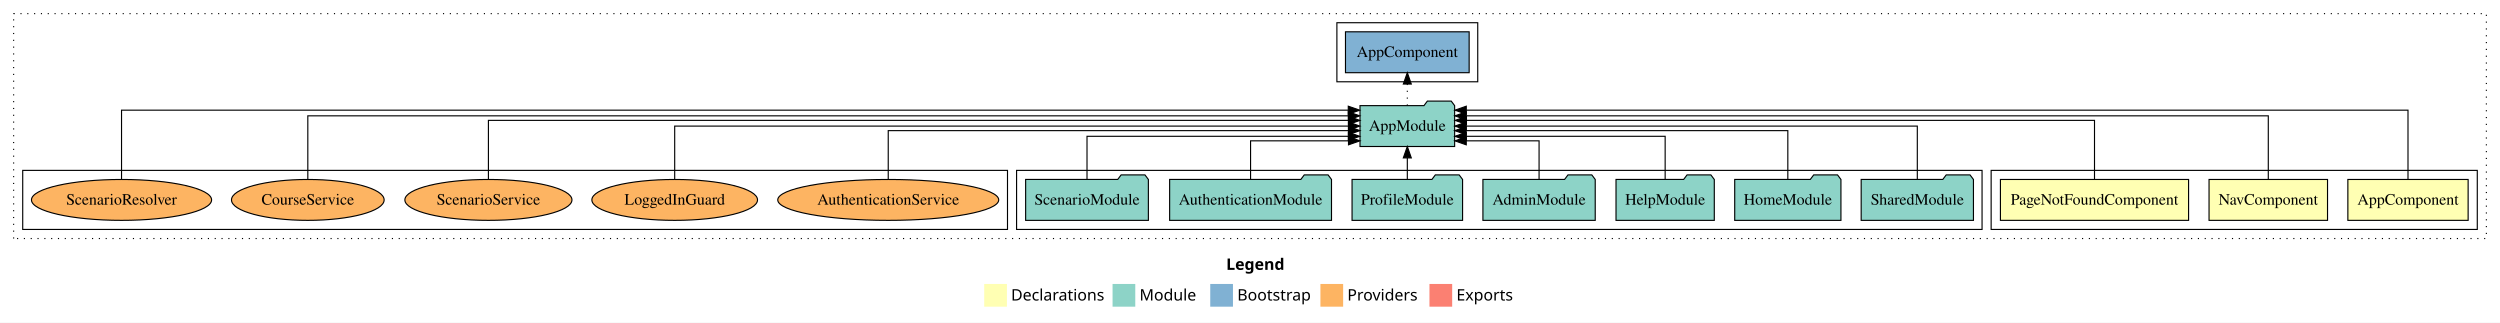
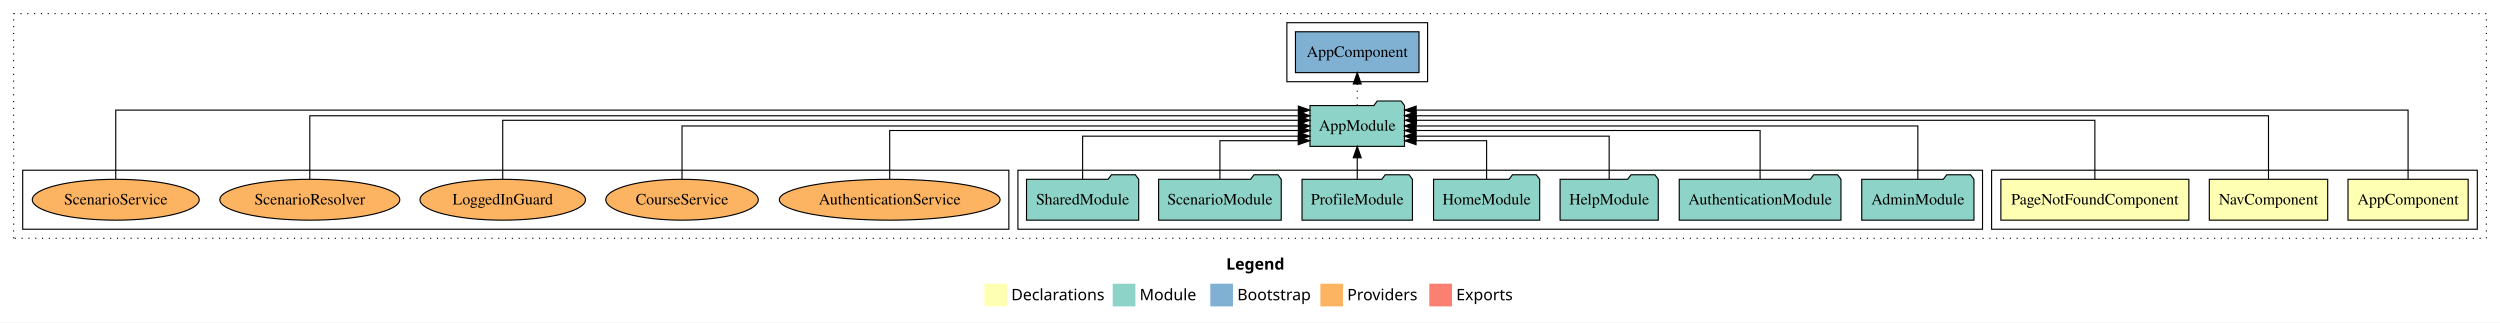
- <svg xmlns="http://www.w3.org/2000/svg" width="2201pt" height="284pt" viewBox="0.00 0.00 2201.00 284.00">
+ <svg xmlns="http://www.w3.org/2000/svg" width="2203pt" height="284pt" viewBox="0.00 0.00 2203.00 284.00">
  <g id="graph0" class="graph" transform="scale(1 1) rotate(0) translate(4 280)">
-     <polygon fill="#ffffff" stroke="transparent" points="-4,4 -4,-280 2197,-280 2197,4 -4,4" />
-     <text text-anchor="start" x="1075.509" y="-42.4" font-family="sans-serif" font-weight="bold" font-size="14.00" fill="#000000">Legend</text>
-     <polygon fill="#ffffb3" stroke="transparent" points="862.5,-10 862.5,-30 882.5,-30 882.5,-10 862.5,-10" />
-     <text text-anchor="start" x="886.129" y="-15.4" font-family="sans-serif" font-size="14.00" fill="#000000">  Declarations</text>
-     <polygon fill="#8dd3c7" stroke="transparent" points="975.5,-10 975.5,-30 995.5,-30 995.5,-10 975.5,-10" />
-     <text text-anchor="start" x="999.225" y="-15.4" font-family="sans-serif" font-size="14.00" fill="#000000">  Module</text>
-     <polygon fill="#80b1d3" stroke="transparent" points="1061.5,-10 1061.5,-30 1081.5,-30 1081.5,-10 1061.5,-10" />
-     <text text-anchor="start" x="1085.281" y="-15.4" font-family="sans-serif" font-size="14.00" fill="#000000">  Bootstrap</text>
-     <polygon fill="#fdb462" stroke="transparent" points="1158.5,-10 1158.5,-30 1178.5,-30 1178.5,-10 1158.5,-10" />
-     <text text-anchor="start" x="1182.173" y="-15.4" font-family="sans-serif" font-size="14.00" fill="#000000">  Providers</text>
-     <polygon fill="#fb8072" stroke="transparent" points="1254.5,-10 1254.5,-30 1274.5,-30 1274.5,-10 1254.5,-10" />
-     <text text-anchor="start" x="1278.226" y="-15.4" font-family="sans-serif" font-size="14.00" fill="#000000">  Exports</text>
+     <polygon fill="#ffffff" stroke="transparent" points="-4,4 -4,-280 2199,-280 2199,4 -4,4" />
+     <text text-anchor="start" x="1076.509" y="-42.4" font-family="sans-serif" font-weight="bold" font-size="14.00" fill="#000000">Legend</text>
+     <polygon fill="#ffffb3" stroke="transparent" points="863.5,-10 863.5,-30 883.5,-30 883.5,-10 863.5,-10" />
+     <text text-anchor="start" x="887.129" y="-15.4" font-family="sans-serif" font-size="14.00" fill="#000000">  Declarations</text>
+     <polygon fill="#8dd3c7" stroke="transparent" points="976.5,-10 976.5,-30 996.5,-30 996.5,-10 976.5,-10" />
+     <text text-anchor="start" x="1000.225" y="-15.4" font-family="sans-serif" font-size="14.00" fill="#000000">  Module</text>
+     <polygon fill="#80b1d3" stroke="transparent" points="1062.5,-10 1062.5,-30 1082.5,-30 1082.5,-10 1062.5,-10" />
+     <text text-anchor="start" x="1086.281" y="-15.4" font-family="sans-serif" font-size="14.00" fill="#000000">  Bootstrap</text>
+     <polygon fill="#fdb462" stroke="transparent" points="1159.5,-10 1159.5,-30 1179.5,-30 1179.5,-10 1159.5,-10" />
+     <text text-anchor="start" x="1183.173" y="-15.4" font-family="sans-serif" font-size="14.00" fill="#000000">  Providers</text>
+     <polygon fill="#fb8072" stroke="transparent" points="1255.5,-10 1255.5,-30 1275.5,-30 1275.5,-10 1255.5,-10" />
+     <text text-anchor="start" x="1279.226" y="-15.4" font-family="sans-serif" font-size="14.00" fill="#000000">  Exports</text>
    <g id="clust1" class="cluster">
-       <polygon fill="none" stroke="#000000" stroke-dasharray="1,5" points="8,-70 8,-268 2185,-268 2185,-70 8,-70" />
+       <polygon fill="none" stroke="#000000" stroke-dasharray="1,5" points="8,-70 8,-268 2187,-268 2187,-70 8,-70" />
    </g>
    <g id="clust2" class="cluster">
-       <polygon fill="none" stroke="#000000" points="1749,-78 1749,-130 2177,-130 2177,-78 1749,-78" />
+       <polygon fill="none" stroke="#000000" points="1751,-78 1751,-130 2179,-130 2179,-78 1751,-78" />
    </g>
    <g id="clust6" class="cluster">
-       <polygon fill="none" stroke="#000000" points="891,-78 891,-130 1741,-130 1741,-78 891,-78" />
+       <polygon fill="none" stroke="#000000" points="893,-78 893,-130 1743,-130 1743,-78 893,-78" />
    </g>
    <g id="clust8" class="cluster">
-       <polygon fill="none" stroke="#000000" points="1173,-208 1173,-260 1297,-260 1297,-208 1173,-208" />
+       <polygon fill="none" stroke="#000000" points="1130,-208 1130,-260 1254,-260 1254,-208 1130,-208" />
    </g>
    <g id="clust9" class="cluster">
-       <polygon fill="none" stroke="#000000" points="16,-78 16,-130 883,-130 883,-78 16,-78" />
+       <polygon fill="none" stroke="#000000" points="16,-78 16,-130 885,-130 885,-78 16,-78" />
    </g>
    <g id="node1" class="node">
-       <polygon fill="#ffffb3" stroke="#000000" points="2168.94,-122 2063.06,-122 2063.06,-86 2168.94,-86 2168.94,-122" />
-       <text text-anchor="middle" x="2116" y="-99.8" font-family="Times,serif" font-size="14.00" fill="#000000">AppComponent</text>
+       <polygon fill="#ffffb3" stroke="#000000" points="2170.94,-122 2065.06,-122 2065.06,-86 2170.94,-86 2170.94,-122" />
+       <text text-anchor="middle" x="2118" y="-99.8" font-family="Times,serif" font-size="14.00" fill="#000000">AppComponent</text>
    </g>
    <g id="node4" class="node">
-       <polygon fill="#8dd3c7" stroke="#000000" points="1276.657,-187 1273.657,-191 1252.657,-191 1249.657,-187 1193.343,-187 1193.343,-151 1276.657,-151 1276.657,-187" />
-       <text text-anchor="middle" x="1235" y="-164.8" font-family="Times,serif" font-size="14.00" fill="#000000">AppModule</text>
+       <polygon fill="#8dd3c7" stroke="#000000" points="1233.657,-187 1230.657,-191 1209.657,-191 1206.657,-187 1150.343,-187 1150.343,-151 1233.657,-151 1233.657,-187" />
+       <text text-anchor="middle" x="1192" y="-164.8" font-family="Times,serif" font-size="14.00" fill="#000000">AppModule</text>
    </g>
    <g id="edge1" class="edge">
-       <path fill="none" stroke="#000000" d="M2116,-122.323C2116,-145.66 2116,-183 2116,-183 2116,-183 1286.9,-183 1286.9,-183" />
-       <polygon fill="#000000" stroke="#000000" points="1286.9,-179.5 1276.9,-183 1286.9,-186.5 1286.9,-179.5" />
+       <path fill="none" stroke="#000000" d="M2118,-122.323C2118,-145.66 2118,-183 2118,-183 2118,-183 1243.89,-183 1243.89,-183" />
+       <polygon fill="#000000" stroke="#000000" points="1243.89,-179.5 1233.89,-183 1243.89,-186.5 1243.89,-179.5" />
    </g>
    <g id="node2" class="node">
-       <polygon fill="#ffffb3" stroke="#000000" points="2045.154,-122 1940.846,-122 1940.846,-86 2045.154,-86 2045.154,-122" />
-       <text text-anchor="middle" x="1993" y="-99.8" font-family="Times,serif" font-size="14.00" fill="#000000">NavComponent</text>
+       <polygon fill="#ffffb3" stroke="#000000" points="2047.154,-122 1942.846,-122 1942.846,-86 2047.154,-86 2047.154,-122" />
+       <text text-anchor="middle" x="1995" y="-99.8" font-family="Times,serif" font-size="14.00" fill="#000000">NavComponent</text>
    </g>
    <g id="edge2" class="edge">
-       <path fill="none" stroke="#000000" d="M1993,-122.292C1993,-144.206 1993,-178 1993,-178 1993,-178 1286.833,-178 1286.833,-178" />
-       <polygon fill="#000000" stroke="#000000" points="1286.833,-174.5 1276.833,-178 1286.833,-181.5 1286.833,-174.5" />
+       <path fill="none" stroke="#000000" d="M1995,-122.292C1995,-144.206 1995,-178 1995,-178 1995,-178 1243.762,-178 1243.762,-178" />
+       <polygon fill="#000000" stroke="#000000" points="1243.762,-174.5 1233.762,-178 1243.762,-181.5 1243.762,-174.5" />
    </g>
    <g id="node3" class="node">
-       <polygon fill="#ffffb3" stroke="#000000" points="1922.824,-122 1757.176,-122 1757.176,-86 1922.824,-86 1922.824,-122" />
-       <text text-anchor="middle" x="1840" y="-99.8" font-family="Times,serif" font-size="14.00" fill="#000000">PageNotFoundComponent</text>
+       <polygon fill="#ffffb3" stroke="#000000" points="1924.824,-122 1759.176,-122 1759.176,-86 1924.824,-86 1924.824,-122" />
+       <text text-anchor="middle" x="1842" y="-99.8" font-family="Times,serif" font-size="14.00" fill="#000000">PageNotFoundComponent</text>
    </g>
    <g id="edge3" class="edge">
-       <path fill="none" stroke="#000000" d="M1840,-122.027C1840,-142.767 1840,-174 1840,-174 1840,-174 1287.062,-174 1287.062,-174" />
-       <polygon fill="#000000" stroke="#000000" points="1287.062,-170.5 1277.062,-174 1287.062,-177.5 1287.062,-170.5" />
+       <path fill="none" stroke="#000000" d="M1842,-122.027C1842,-142.767 1842,-174 1842,-174 1842,-174 1244.148,-174 1244.148,-174" />
+       <polygon fill="#000000" stroke="#000000" points="1244.148,-170.5 1234.148,-174 1244.148,-177.5 1244.148,-170.5" />
    </g>
    <g id="node12" class="node">
-       <polygon fill="#80b1d3" stroke="#000000" points="1289.439,-252 1180.561,-252 1180.561,-216 1289.439,-216 1289.439,-252" />
-       <text text-anchor="middle" x="1235" y="-229.8" font-family="Times,serif" font-size="14.00" fill="#000000">AppComponent </text>
+       <polygon fill="#80b1d3" stroke="#000000" points="1246.439,-252 1137.561,-252 1137.561,-216 1246.439,-216 1246.439,-252" />
+       <text text-anchor="middle" x="1192" y="-229.8" font-family="Times,serif" font-size="14.00" fill="#000000">AppComponent </text>
    </g>
    <g id="edge11" class="edge">
-       <path fill="none" stroke="#000000" stroke-dasharray="1,5" d="M1235,-187.106C1235,-187.106 1235,-205.991 1235,-205.991" />
-       <polygon fill="#000000" stroke="#000000" points="1231.5,-205.991 1235,-215.991 1238.5,-205.991 1231.5,-205.991" />
+       <path fill="none" stroke="#000000" stroke-dasharray="1,5" d="M1192,-187.106C1192,-187.106 1192,-205.991 1192,-205.991" />
+       <polygon fill="#000000" stroke="#000000" points="1188.5,-205.991 1192,-215.991 1195.5,-205.991 1188.5,-205.991" />
    </g>
    <g id="node5" class="node">
-       <polygon fill="#8dd3c7" stroke="#000000" points="1733.423,-122 1730.423,-126 1709.423,-126 1706.423,-122 1634.577,-122 1634.577,-86 1733.423,-86 1733.423,-122" />
-       <text text-anchor="middle" x="1684" y="-99.8" font-family="Times,serif" font-size="14.00" fill="#000000">SharedModule</text>
+       <polygon fill="#8dd3c7" stroke="#000000" points="1735.439,-122 1732.439,-126 1711.439,-126 1708.439,-122 1636.561,-122 1636.561,-86 1735.439,-86 1735.439,-122" />
+       <text text-anchor="middle" x="1686" y="-99.8" font-family="Times,serif" font-size="14.00" fill="#000000">AdminModule</text>
    </g>
    <g id="edge4" class="edge">
-       <path fill="none" stroke="#000000" d="M1684,-122.106C1684,-141.339 1684,-169 1684,-169 1684,-169 1286.838,-169 1286.838,-169" />
-       <polygon fill="#000000" stroke="#000000" points="1286.838,-165.5 1276.838,-169 1286.838,-172.5 1286.838,-165.5" />
+       <path fill="none" stroke="#000000" d="M1686,-122.106C1686,-141.339 1686,-169 1686,-169 1686,-169 1243.692,-169 1243.692,-169" />
+       <polygon fill="#000000" stroke="#000000" points="1243.692,-165.5 1233.692,-169 1243.692,-172.5 1243.692,-165.5" />
    </g>
    <g id="node6" class="node">
-       <polygon fill="#8dd3c7" stroke="#000000" points="1616.762,-122 1613.762,-126 1592.762,-126 1589.762,-122 1523.238,-122 1523.238,-86 1616.762,-86 1616.762,-122" />
-       <text text-anchor="middle" x="1570" y="-99.8" font-family="Times,serif" font-size="14.00" fill="#000000">HomeModule</text>
+       <polygon fill="#8dd3c7" stroke="#000000" points="1618.253,-122 1615.253,-126 1594.253,-126 1591.253,-122 1475.747,-122 1475.747,-86 1618.253,-86 1618.253,-122" />
+       <text text-anchor="middle" x="1547" y="-99.8" font-family="Times,serif" font-size="14.00" fill="#000000">AuthenticationModule</text>
    </g>
    <g id="edge5" class="edge">
-       <path fill="none" stroke="#000000" d="M1570,-122.302C1570,-140.27 1570,-165 1570,-165 1570,-165 1286.751,-165 1286.751,-165" />
-       <polygon fill="#000000" stroke="#000000" points="1286.751,-161.5 1276.751,-165 1286.751,-168.5 1286.751,-161.5" />
+       <path fill="none" stroke="#000000" d="M1547,-122.302C1547,-140.27 1547,-165 1547,-165 1547,-165 1243.767,-165 1243.767,-165" />
+       <polygon fill="#000000" stroke="#000000" points="1243.767,-161.5 1233.767,-165 1243.767,-168.5 1243.767,-161.5" />
    </g>
    <g id="node7" class="node">
-       <polygon fill="#8dd3c7" stroke="#000000" points="1505.262,-122 1502.262,-126 1481.262,-126 1478.262,-122 1418.738,-122 1418.738,-86 1505.262,-86 1505.262,-122" />
-       <text text-anchor="middle" x="1462" y="-99.8" font-family="Times,serif" font-size="14.00" fill="#000000">HelpModule</text>
+       <polygon fill="#8dd3c7" stroke="#000000" points="1457.262,-122 1454.262,-126 1433.262,-126 1430.262,-122 1370.738,-122 1370.738,-86 1457.262,-86 1457.262,-122" />
+       <text text-anchor="middle" x="1414" y="-99.8" font-family="Times,serif" font-size="14.00" fill="#000000">HelpModule</text>
    </g>
    <g id="edge6" class="edge">
-       <path fill="none" stroke="#000000" d="M1462,-122.027C1462,-138.398 1462,-160 1462,-160 1462,-160 1286.9,-160 1286.9,-160" />
-       <polygon fill="#000000" stroke="#000000" points="1286.9,-156.5 1276.9,-160 1286.9,-163.5 1286.9,-156.5" />
+       <path fill="none" stroke="#000000" d="M1414,-122.027C1414,-138.398 1414,-160 1414,-160 1414,-160 1243.756,-160 1243.756,-160" />
+       <polygon fill="#000000" stroke="#000000" points="1243.756,-156.5 1233.756,-160 1243.756,-163.5 1243.756,-156.5" />
    </g>
    <g id="node8" class="node">
-       <polygon fill="#8dd3c7" stroke="#000000" points="1400.439,-122 1397.439,-126 1376.439,-126 1373.439,-122 1301.561,-122 1301.561,-86 1400.439,-86 1400.439,-122" />
-       <text text-anchor="middle" x="1351" y="-99.8" font-family="Times,serif" font-size="14.00" fill="#000000">AdminModule</text>
+       <polygon fill="#8dd3c7" stroke="#000000" points="1352.762,-122 1349.762,-126 1328.762,-126 1325.762,-122 1259.238,-122 1259.238,-86 1352.762,-86 1352.762,-122" />
+       <text text-anchor="middle" x="1306" y="-99.8" font-family="Times,serif" font-size="14.00" fill="#000000">HomeModule</text>
    </g>
    <g id="edge7" class="edge">
-       <path fill="none" stroke="#000000" d="M1351,-122.187C1351,-137.182 1351,-156 1351,-156 1351,-156 1286.879,-156 1286.879,-156" />
-       <polygon fill="#000000" stroke="#000000" points="1286.879,-152.5 1276.879,-156 1286.879,-159.5 1286.879,-152.5" />
+       <path fill="none" stroke="#000000" d="M1306,-122.187C1306,-137.182 1306,-156 1306,-156 1306,-156 1243.802,-156 1243.802,-156" />
+       <polygon fill="#000000" stroke="#000000" points="1243.802,-152.5 1233.802,-156 1243.802,-159.5 1243.802,-152.5" />
    </g>
    <g id="node9" class="node">
-       <polygon fill="#8dd3c7" stroke="#000000" points="1283.65,-122 1280.65,-126 1259.65,-126 1256.65,-122 1186.35,-122 1186.35,-86 1283.65,-86 1283.65,-122" />
-       <text text-anchor="middle" x="1235" y="-99.8" font-family="Times,serif" font-size="14.00" fill="#000000">ProfileModule</text>
+       <polygon fill="#8dd3c7" stroke="#000000" points="1240.65,-122 1237.65,-126 1216.65,-126 1213.65,-122 1143.35,-122 1143.35,-86 1240.65,-86 1240.65,-122" />
+       <text text-anchor="middle" x="1192" y="-99.8" font-family="Times,serif" font-size="14.00" fill="#000000">ProfileModule</text>
    </g>
    <g id="edge8" class="edge">
-       <path fill="none" stroke="#000000" d="M1235,-122.106C1235,-122.106 1235,-140.991 1235,-140.991" />
-       <polygon fill="#000000" stroke="#000000" points="1231.5,-140.991 1235,-150.991 1238.5,-140.991 1231.5,-140.991" />
+       <path fill="none" stroke="#000000" d="M1192,-122.106C1192,-122.106 1192,-140.991 1192,-140.991" />
+       <polygon fill="#000000" stroke="#000000" points="1188.5,-140.991 1192,-150.991 1195.5,-140.991 1188.5,-140.991" />
    </g>
    <g id="node10" class="node">
-       <polygon fill="#8dd3c7" stroke="#000000" points="1168.253,-122 1165.253,-126 1144.253,-126 1141.253,-122 1025.747,-122 1025.747,-86 1168.253,-86 1168.253,-122" />
-       <text text-anchor="middle" x="1097" y="-99.8" font-family="Times,serif" font-size="14.00" fill="#000000">AuthenticationModule</text>
+       <polygon fill="#8dd3c7" stroke="#000000" points="1125.028,-122 1122.028,-126 1101.028,-126 1098.028,-122 1016.972,-122 1016.972,-86 1125.028,-86 1125.028,-122" />
+       <text text-anchor="middle" x="1071" y="-99.8" font-family="Times,serif" font-size="14.00" fill="#000000">ScenarioModule</text>
    </g>
    <g id="edge9" class="edge">
-       <path fill="none" stroke="#000000" d="M1097,-122.187C1097,-137.182 1097,-156 1097,-156 1097,-156 1183.221,-156 1183.221,-156" />
-       <polygon fill="#000000" stroke="#000000" points="1183.221,-159.5 1193.221,-156 1183.221,-152.5 1183.221,-159.5" />
+       <path fill="none" stroke="#000000" d="M1071,-122.187C1071,-137.182 1071,-156 1071,-156 1071,-156 1140.02,-156 1140.02,-156" />
+       <polygon fill="#000000" stroke="#000000" points="1140.02,-159.5 1150.02,-156 1140.02,-152.5 1140.02,-159.5" />
    </g>
    <g id="node11" class="node">
-       <polygon fill="#8dd3c7" stroke="#000000" points="1007.028,-122 1004.028,-126 983.028,-126 980.028,-122 898.972,-122 898.972,-86 1007.028,-86 1007.028,-122" />
-       <text text-anchor="middle" x="953" y="-99.8" font-family="Times,serif" font-size="14.00" fill="#000000">ScenarioModule</text>
+       <polygon fill="#8dd3c7" stroke="#000000" points="999.423,-122 996.423,-126 975.423,-126 972.423,-122 900.577,-122 900.577,-86 999.423,-86 999.423,-122" />
+       <text text-anchor="middle" x="950" y="-99.8" font-family="Times,serif" font-size="14.00" fill="#000000">SharedModule</text>
    </g>
    <g id="edge10" class="edge">
-       <path fill="none" stroke="#000000" d="M953,-122.027C953,-138.398 953,-160 953,-160 953,-160 1183.086,-160 1183.086,-160" />
-       <polygon fill="#000000" stroke="#000000" points="1183.086,-163.5 1193.086,-160 1183.086,-156.5 1183.086,-163.5" />
+       <path fill="none" stroke="#000000" d="M950,-122.027C950,-138.398 950,-160 950,-160 950,-160 1140.123,-160 1140.123,-160" />
+       <polygon fill="#000000" stroke="#000000" points="1140.123,-163.5 1150.123,-160 1140.123,-156.5 1140.123,-163.5" />
    </g>
    <g id="node13" class="node">
-       <ellipse fill="#fdb462" stroke="#000000" cx="778" cy="-104" rx="97.268" ry="18" />
-       <text text-anchor="middle" x="778" y="-99.8" font-family="Times,serif" font-size="14.00" fill="#000000">AuthenticationService</text>
+       <ellipse fill="#fdb462" stroke="#000000" cx="780" cy="-104" rx="97.268" ry="18" />
+       <text text-anchor="middle" x="780" y="-99.8" font-family="Times,serif" font-size="14.00" fill="#000000">AuthenticationService</text>
    </g>
    <g id="edge12" class="edge">
-       <path fill="none" stroke="#000000" d="M778,-122.302C778,-140.27 778,-165 778,-165 778,-165 1183.233,-165 1183.233,-165" />
-       <polygon fill="#000000" stroke="#000000" points="1183.233,-168.5 1193.233,-165 1183.233,-161.5 1183.233,-168.5" />
+       <path fill="none" stroke="#000000" d="M780,-122.302C780,-140.27 780,-165 780,-165 780,-165 1140.228,-165 1140.228,-165" />
+       <polygon fill="#000000" stroke="#000000" points="1140.228,-168.5 1150.228,-165 1140.228,-161.5 1140.228,-168.5" />
    </g>
    <g id="node14" class="node">
-       <ellipse fill="#fdb462" stroke="#000000" cx="590" cy="-104" rx="72.92" ry="18" />
-       <text text-anchor="middle" x="590" y="-99.8" font-family="Times,serif" font-size="14.00" fill="#000000">LoggedInGuard</text>
+       <ellipse fill="#fdb462" stroke="#000000" cx="597" cy="-104" rx="67.193" ry="18" />
+       <text text-anchor="middle" x="597" y="-99.8" font-family="Times,serif" font-size="14.00" fill="#000000">CourseService</text>
    </g>
    <g id="edge13" class="edge">
-       <path fill="none" stroke="#000000" d="M590,-122.106C590,-141.339 590,-169 590,-169 590,-169 1183.177,-169 1183.177,-169" />
-       <polygon fill="#000000" stroke="#000000" points="1183.177,-172.5 1193.177,-169 1183.177,-165.5 1183.177,-172.5" />
+       <path fill="none" stroke="#000000" d="M597,-122.106C597,-141.339 597,-169 597,-169 597,-169 1140.161,-169 1140.161,-169" />
+       <polygon fill="#000000" stroke="#000000" points="1140.161,-172.5 1150.161,-169 1140.161,-165.5 1140.161,-172.5" />
    </g>
    <g id="node15" class="node">
-       <ellipse fill="#fdb462" stroke="#000000" cx="426" cy="-104" rx="73.552" ry="18" />
-       <text text-anchor="middle" x="426" y="-99.8" font-family="Times,serif" font-size="14.00" fill="#000000">ScenarioService</text>
+       <ellipse fill="#fdb462" stroke="#000000" cx="439" cy="-104" rx="72.92" ry="18" />
+       <text text-anchor="middle" x="439" y="-99.8" font-family="Times,serif" font-size="14.00" fill="#000000">LoggedInGuard</text>
    </g>
    <g id="edge14" class="edge">
-       <path fill="none" stroke="#000000" d="M426,-122.027C426,-142.767 426,-174 426,-174 426,-174 1183.208,-174 1183.208,-174" />
-       <polygon fill="#000000" stroke="#000000" points="1183.208,-177.5 1193.208,-174 1183.208,-170.5 1183.208,-177.5" />
+       <path fill="none" stroke="#000000" d="M439,-122.027C439,-142.767 439,-174 439,-174 439,-174 1140.173,-174 1140.173,-174" />
+       <polygon fill="#000000" stroke="#000000" points="1140.173,-177.5 1150.173,-174 1140.173,-170.5 1140.173,-177.5" />
    </g>
    <g id="node16" class="node">
-       <ellipse fill="#fdb462" stroke="#000000" cx="267" cy="-104" rx="67.193" ry="18" />
-       <text text-anchor="middle" x="267" y="-99.8" font-family="Times,serif" font-size="14.00" fill="#000000">CourseService</text>
+       <ellipse fill="#fdb462" stroke="#000000" cx="269" cy="-104" rx="79.29" ry="18" />
+       <text text-anchor="middle" x="269" y="-99.8" font-family="Times,serif" font-size="14.00" fill="#000000">ScenarioResolver</text>
    </g>
    <g id="edge15" class="edge">
-       <path fill="none" stroke="#000000" d="M267,-122.292C267,-144.206 267,-178 267,-178 267,-178 1183.096,-178 1183.096,-178" />
-       <polygon fill="#000000" stroke="#000000" points="1183.096,-181.5 1193.096,-178 1183.095,-174.5 1183.096,-181.5" />
+       <path fill="none" stroke="#000000" d="M269,-122.292C269,-144.206 269,-178 269,-178 269,-178 1140.245,-178 1140.245,-178" />
+       <polygon fill="#000000" stroke="#000000" points="1140.245,-181.5 1150.245,-178 1140.245,-174.5 1140.245,-181.5" />
    </g>
    <g id="node17" class="node">
-       <ellipse fill="#fdb462" stroke="#000000" cx="103" cy="-104" rx="79.29" ry="18" />
-       <text text-anchor="middle" x="103" y="-99.8" font-family="Times,serif" font-size="14.00" fill="#000000">ScenarioResolver</text>
+       <ellipse fill="#fdb462" stroke="#000000" cx="98" cy="-104" rx="73.552" ry="18" />
+       <text text-anchor="middle" x="98" y="-99.8" font-family="Times,serif" font-size="14.00" fill="#000000">ScenarioService</text>
    </g>
    <g id="edge16" class="edge">
-       <path fill="none" stroke="#000000" d="M103,-122.323C103,-145.66 103,-183 103,-183 103,-183 1183.03,-183 1183.03,-183" />
-       <polygon fill="#000000" stroke="#000000" points="1183.03,-186.5 1193.03,-183 1183.03,-179.5 1183.03,-186.5" />
+       <path fill="none" stroke="#000000" d="M98,-122.323C98,-145.66 98,-183 98,-183 98,-183 1140.118,-183 1140.118,-183" />
+       <polygon fill="#000000" stroke="#000000" points="1140.118,-186.5 1150.118,-183 1140.118,-179.5 1140.118,-186.5" />
    </g>
  </g>
</svg>
